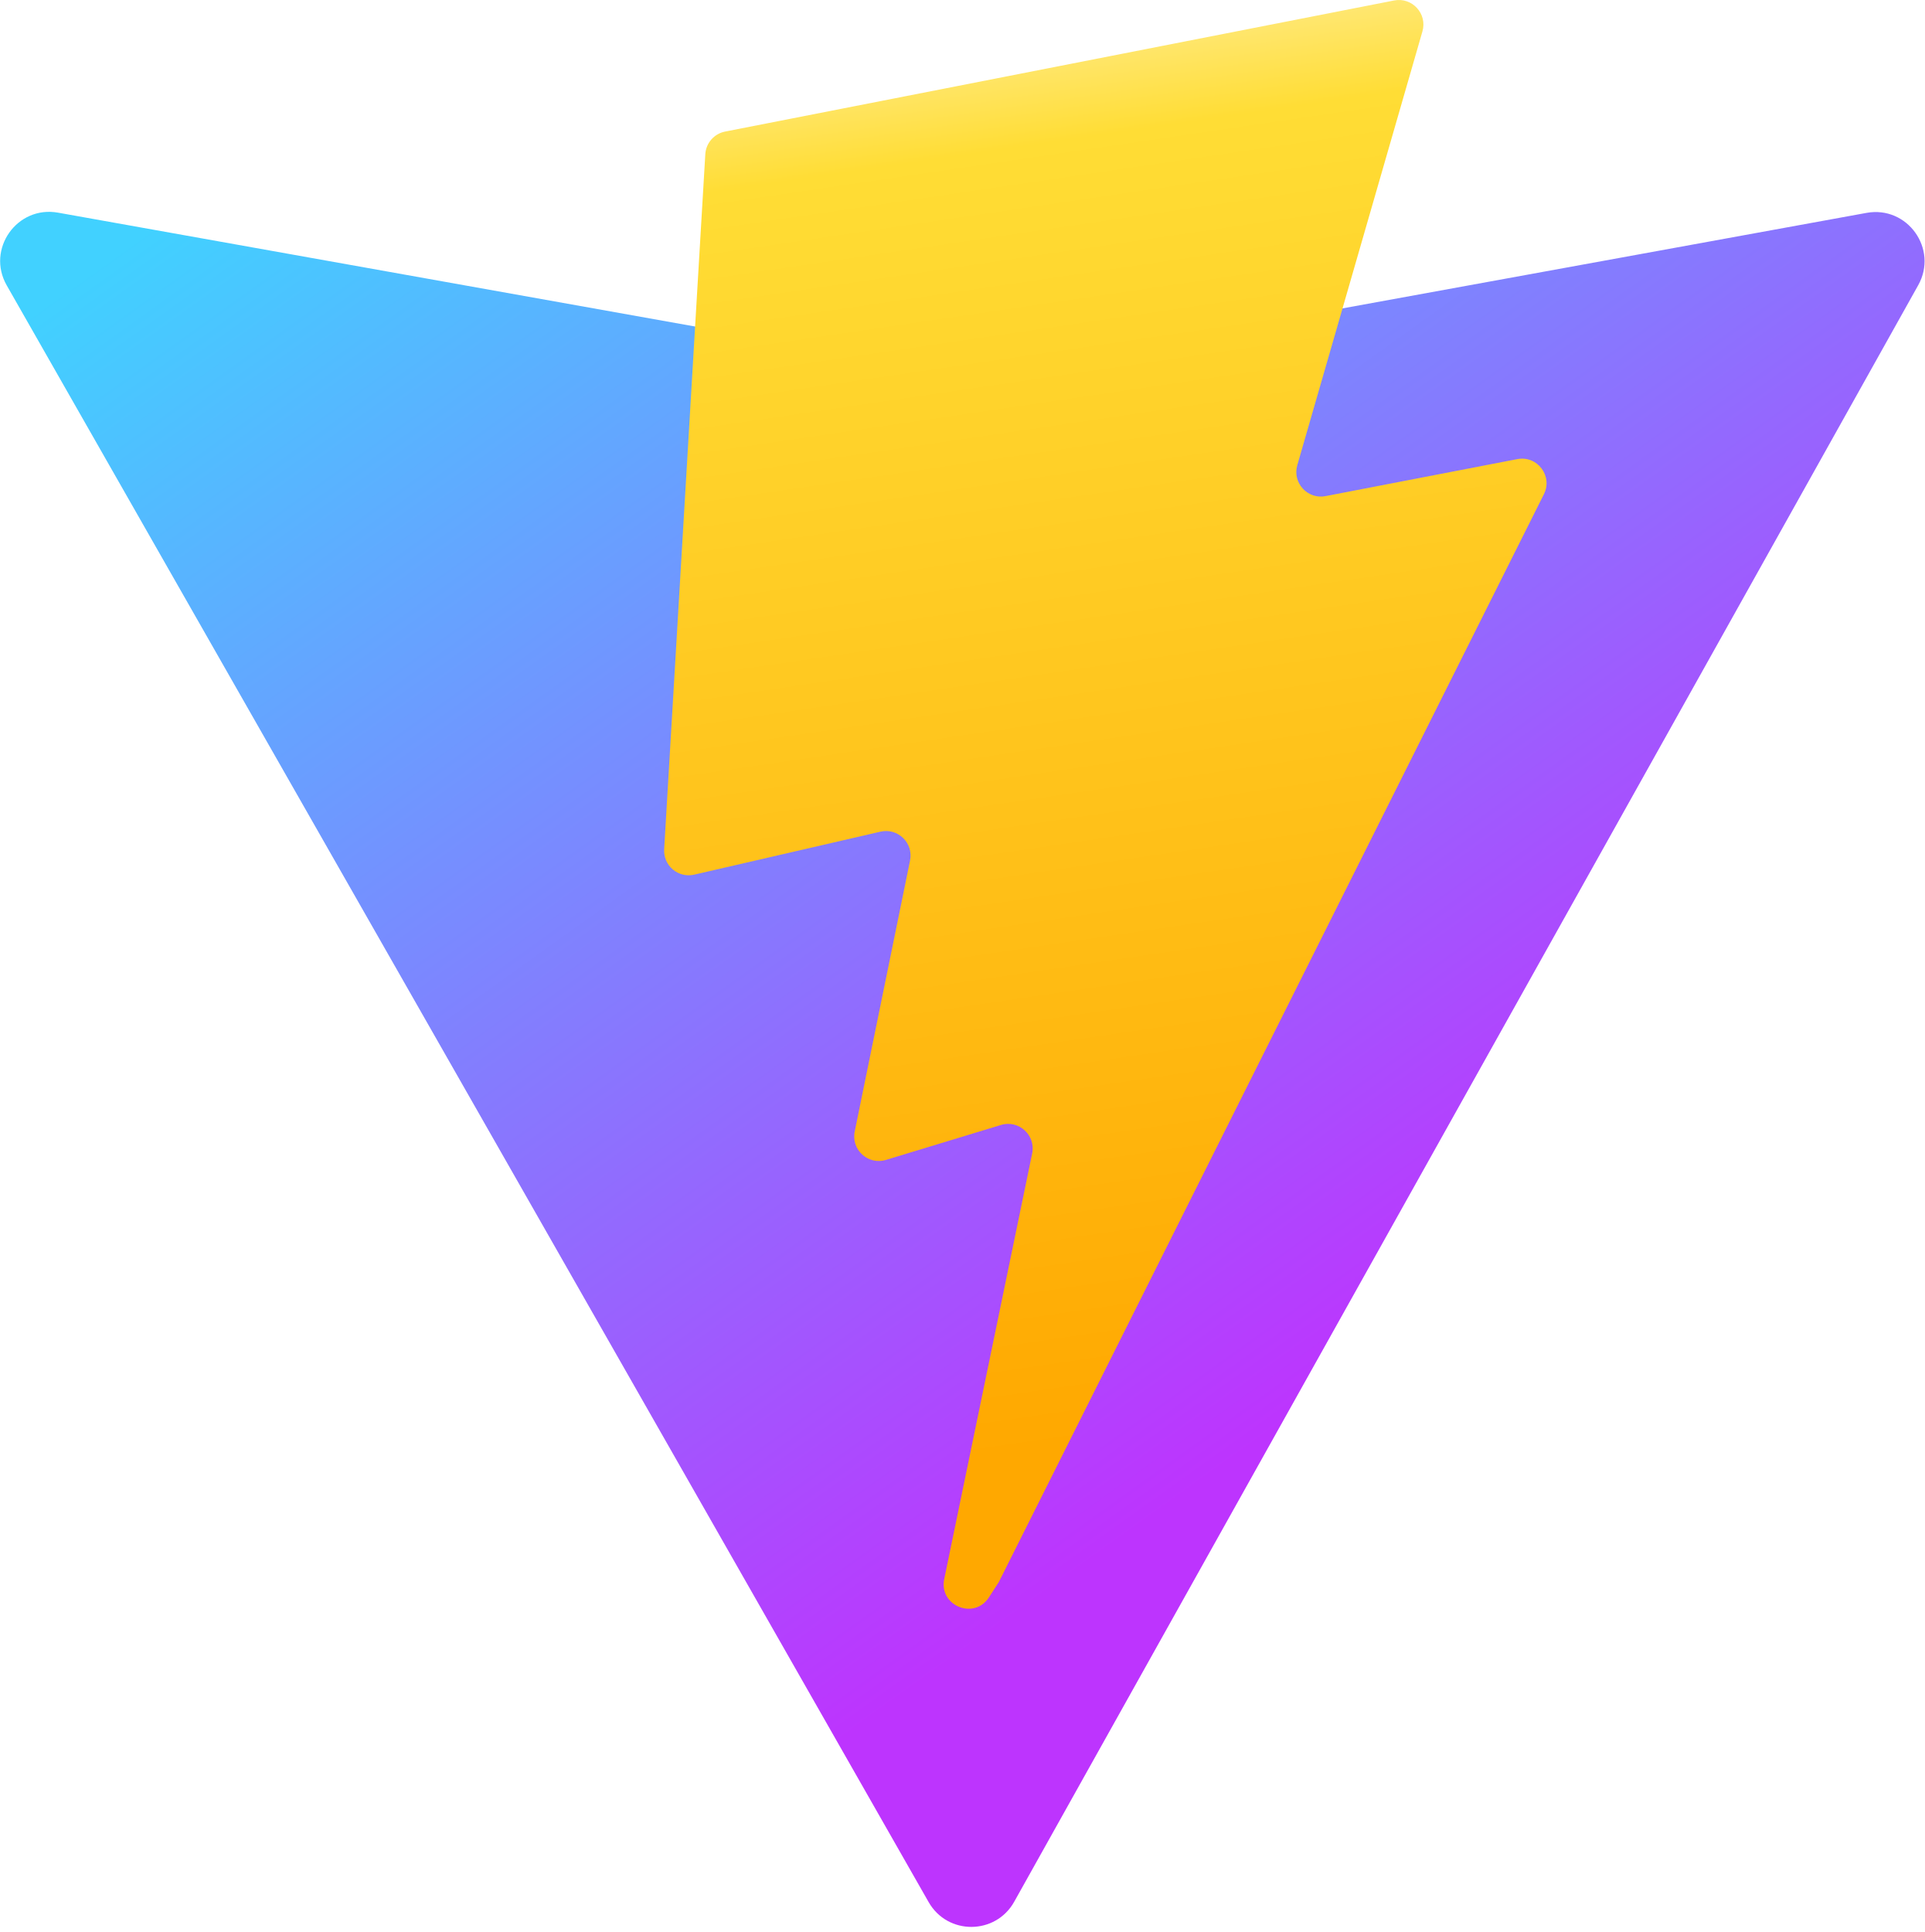
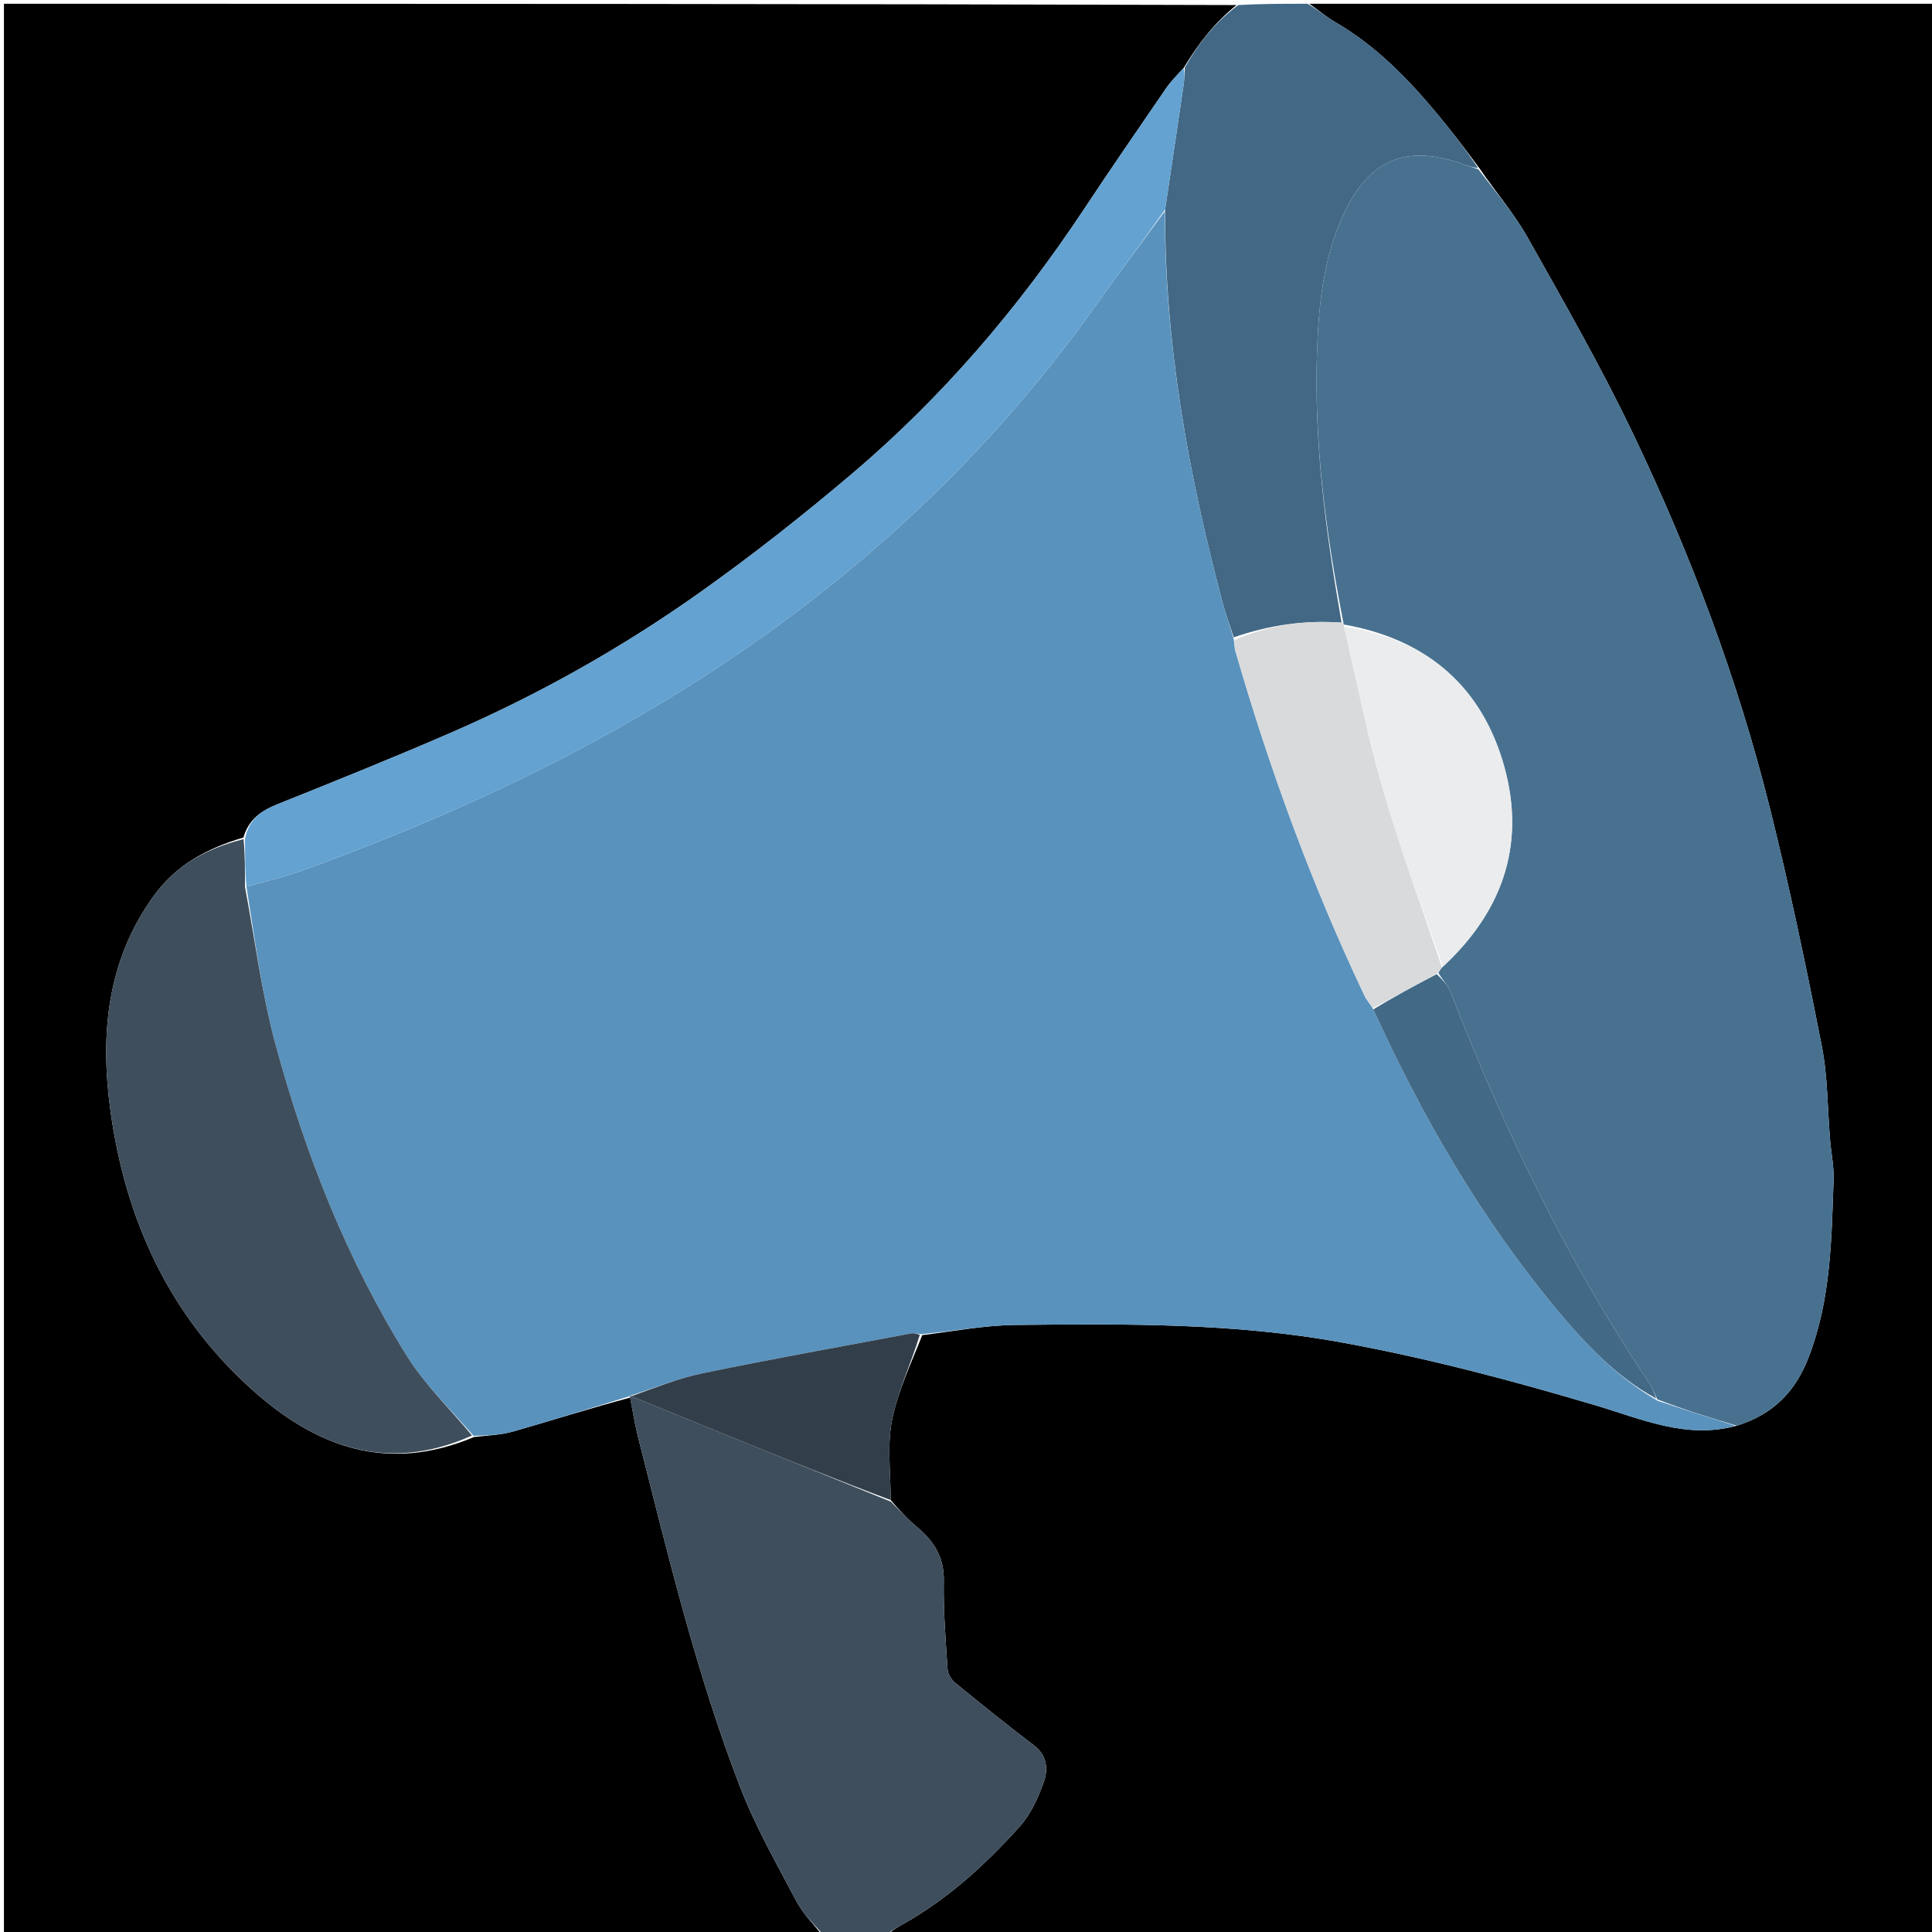
- <svg xmlns="http://www.w3.org/2000/svg" aria-hidden="true" role="img" class="iconify iconify--logos" width="31.88" height="32" preserveAspectRatio="xMidYMid meet" viewBox="0 0 256 257">
-   <defs>
-     <linearGradient id="IconifyId1813088fe1fbc01fb466" x1="-.828%" x2="57.636%" y1="7.652%" y2="78.411%">
-       <stop offset="0%" stop-color="#41D1FF" />
-       <stop offset="100%" stop-color="#BD34FE" />
-     </linearGradient>
-     <linearGradient id="IconifyId1813088fe1fbc01fb467" x1="43.376%" x2="50.316%" y1="2.242%" y2="89.03%">
-       <stop offset="0%" stop-color="#FFEA83" />
-       <stop offset="8.333%" stop-color="#FFDD35" />
-       <stop offset="100%" stop-color="#FFA800" />
-     </linearGradient>
-   </defs>
-   <path fill="url(#IconifyId1813088fe1fbc01fb466)" d="M255.153 37.938L134.897 252.976c-2.483 4.44-8.862 4.466-11.382.048L.875 37.958c-2.746-4.814 1.371-10.646 6.827-9.67l120.385 21.517a6.537 6.537 0 0 0 2.322-.004l117.867-21.483c5.438-.991 9.574 4.796 6.877 9.62Z" />
-   <path fill="url(#IconifyId1813088fe1fbc01fb467)" d="M185.432.063L96.44 17.501a3.268 3.268 0 0 0-2.634 3.014l-5.474 92.456a3.268 3.268 0 0 0 3.997 3.378l24.777-5.718c2.318-.535 4.413 1.507 3.936 3.838l-7.361 36.047c-.495 2.426 1.782 4.5 4.151 3.78l15.304-4.649c2.372-.72 4.652 1.36 4.15 3.788l-11.698 56.621c-.732 3.542 3.979 5.473 5.943 2.437l1.313-2.028l72.516-144.72c1.215-2.423-.88-5.186-3.54-4.672l-25.505 4.922c-2.396.462-4.435-1.77-3.759-4.114l16.646-57.705c.677-2.35-1.37-4.583-3.769-4.113Z" />
+ <svg xmlns="http://www.w3.org/2000/svg" version="1.1" id="Layer_1" x="0px" y="0px" width="100%" viewBox="0 0 512 512" enable-background="new 0 0 512 512" xml:space="preserve">
+   <path fill="#000000" opacity="1" stroke="none" d=" M218,513   C145.696,513 73.393,513 1.045,513   C1.045,342.433 1.045,171.867 1.045,1   C109.688,1 218.377,1 327.701,1.337   C322.103,5.802 317.6,11.46 313.672,18.033   C311.892,19.919 310.28,21.575 308.991,23.453   C301.697,34.085 294.379,44.703 287.258,55.451   C269.971,81.543 249.812,105.164 225.95,125.413   C212.881,136.503 199.369,147.157 185.39,157.069   C164.905,171.593 143.038,183.916 119.988,193.958   C104.653,200.639 89.122,206.878 73.594,213.103   C69.254,214.842 65.909,217.121 64.511,221.957   C54.741,224.828 46.569,229.313 40.63,237.568   C28.18,254.873 26.534,274.502 29.291,294.48   C33.235,323.062 44.683,348.301 66.541,368.045   C83.682,383.528 102.644,390.51 125.656,380.811   C129.412,380.404 132.852,380.268 136.066,379.347   C146.416,376.38 156.682,373.124 166.997,370.383   C167.748,374.338 168.343,377.924 169.237,381.435   C177.142,412.49 184.597,443.704 196.168,473.654   C200.195,484.077 205.81,493.91 211.047,503.829   C212.814,507.177 215.652,509.959 218,513  z" />
+   <path fill="#000000" opacity="1" stroke="none" d=" M347,1   C402.308,1 457.616,1 512.962,1   C512.962,171.564 512.962,342.127 512.962,513   C420.645,513 328.291,513 235.435,512.636   C236.49,511.433 238.062,510.623 239.598,509.752   C251.419,503.053 261.321,493.984 270.299,483.97   C273.175,480.762 275.108,476.452 276.585,472.329   C277.812,468.901 277.539,465.226 273.963,462.507   C266.867,457.112 259.919,451.519 253.023,445.869   C252.034,445.059 251.186,443.511 251.105,442.251   C250.604,434.477 249.966,426.681 250.117,418.906   C250.241,412.533 247.363,408.261 242.793,404.477   C240.399,402.494 238.312,400.142 236.045,397.538   C236.041,390.221 235.075,383.127 236.378,376.477   C237.887,368.781 241.391,361.476 244.404,353.828   C252.907,352.77 261.026,351.206 269.161,351.124   C298.03,350.834 326.852,350.533 355.533,355.762   C378.491,359.947 400.89,365.899 423.191,372.537   C435.121,376.088 446.887,381.459 460.264,377.83   C469.817,374.83 475.718,368.969 479.295,359.726   C485.219,344.418 485.368,328.507 485.923,312.577   C486.043,309.15 485.298,305.698 485.006,302.253   C484.297,293.873 484.394,285.339 482.78,277.14   C478.608,255.944 474.195,234.769 468.95,213.818   C460.402,179.676 448.012,146.807 432.85,115.091   C424.353,97.316 414.528,80.158 404.857,62.972   C401.269,56.596 396.41,50.936 392.074,44.598   C388.469,39.742 385.011,35.163 381.355,30.747   C373.43,21.173 364.88,12.279 353.987,5.946   C351.53,4.517 349.323,2.66 347,1  z" />
+   <path fill="#3E4E5C" opacity="1" stroke="none" d=" M236.086,397.957   C238.312,400.142 240.399,402.494 242.793,404.477   C247.363,408.261 250.241,412.533 250.117,418.906   C249.966,426.681 250.604,434.477 251.105,442.251   C251.186,443.511 252.034,445.059 253.023,445.869   C259.919,451.519 266.867,457.112 273.963,462.507   C277.539,465.226 277.812,468.901 276.585,472.329   C275.108,476.452 273.175,480.762 270.299,483.97   C261.321,493.984 251.419,503.053 239.598,509.752   C238.062,510.623 236.49,511.433 234.968,512.636   C229.645,513 224.29,513 218.468,513   C215.652,509.959 212.814,507.177 211.047,503.829   C205.81,493.91 200.195,484.077 196.168,473.654   C184.597,443.704 177.142,412.49 169.237,381.435   C168.343,377.924 167.748,374.338 166.964,370.379   C166.913,369.972 166.924,369.905 167.281,370.015   C176.112,373.595 184.578,377.084 193.061,380.53   C207.397,386.354 221.744,392.15 236.086,397.957  z" />
+   <path fill="#426885" opacity="1" stroke="none" d=" M346.532,1   C349.323,2.66 351.53,4.517 353.987,5.946   C364.88,12.279 373.43,21.173 381.355,30.747   C385.011,35.163 388.469,39.742 391.709,44.506   C390.301,44.386 389.195,44.026 388.103,43.629   C372.584,37.988 362.643,42.218 355.833,57.239   C350.784,68.377 349.52,80.26 349.052,92.233   C348.091,116.779 351.332,140.958 355.532,165.009   C345.436,164.269 336.141,165.73 326.949,168.905   C325.812,165.573 324.769,162.595 323.963,159.554   C314.952,125.596 308.62,91.239 308.777,55.485   C310.461,44.13 312.097,33.231 313.69,22.326   C313.902,20.869 313.895,19.38 313.989,17.906   C317.6,11.46 322.103,5.802 328.168,1.337   C334.021,1 340.042,1 346.532,1  z" />
+   <path fill="#5992BD" opacity="1" stroke="none" d=" M308.714,55.939   C308.62,91.239 314.952,125.596 323.963,159.554   C324.769,162.595 325.812,165.573 326.928,169.294   C327.194,170.83 327.152,171.688 327.377,172.468   C336.431,203.839 347.628,234.409 361.637,263.923   C362.188,265.084 363.12,266.064 363.943,267.489   C376.999,296.207 392.581,322.984 412.566,347.04   C420.227,356.263 428.441,364.944 439.278,371.206   C446.335,373.563 453.116,375.716 459.896,377.868   C446.887,381.459 435.121,376.088 423.191,372.537   C400.89,365.899 378.491,359.947 355.533,355.762   C326.852,350.533 298.03,350.834 269.161,351.124   C261.026,351.206 252.907,352.77 244.133,353.565   C242.828,353.431 242.144,353.242 241.517,353.359   C223.079,356.827 204.604,360.123 186.234,363.925   C179.666,365.284 173.353,367.876 166.924,369.905   C166.924,369.905 166.913,369.972 166.947,369.976   C156.682,373.124 146.416,376.38 136.066,379.347   C132.852,380.268 129.412,380.404 125.504,380.517   C119.204,373.283 112.595,366.984 107.909,359.482   C91.935,333.907 80.983,306.009 73.077,277.031   C69.334,263.312 67.579,249.05 65.314,234.978   C70.496,233.533 75.383,232.407 80.063,230.711   C110.624,219.635 140.292,206.614 168.484,190.309   C216.98,162.262 258.259,126.247 290.776,80.433   C296.633,72.181 302.729,64.099 308.714,55.939  z" />
+   <path fill="#3E4E5C" opacity="1" stroke="none" d=" M64.923,235.033   C67.579,249.05 69.334,263.312 73.077,277.031   C80.983,306.009 91.935,333.907 107.909,359.482   C112.595,366.984 119.204,373.283 125.084,380.429   C102.644,390.51 83.682,383.528 66.541,368.045   C44.683,348.301 33.235,323.062 29.291,294.48   C26.534,274.502 28.18,254.873 40.63,237.568   C46.569,229.313 54.741,224.828 64.551,222.383   C64.952,226.861 64.937,230.947 64.923,235.033  z" />
+   <path fill="#63A2D1" opacity="1" stroke="none" d=" M65.314,234.978   C64.937,230.947 64.952,226.861 64.926,222.349   C65.909,217.121 69.254,214.842 73.594,213.103   C89.122,206.878 104.653,200.639 119.988,193.958   C143.038,183.916 164.905,171.593 185.39,157.069   C199.369,147.157 212.881,136.503 225.95,125.413   C249.812,105.164 269.971,81.543 287.258,55.451   C294.379,44.703 301.697,34.085 308.991,23.453   C310.28,21.575 311.892,19.919 313.672,18.033   C313.895,19.38 313.902,20.869 313.69,22.326   C312.097,33.231 310.461,44.13 308.777,55.485   C302.729,64.099 296.633,72.181 290.776,80.433   C258.259,126.247 216.98,162.262 168.484,190.309   C140.292,206.614 110.624,219.635 80.063,230.711   C75.383,232.407 70.496,233.533 65.314,234.978  z" />
+   <path fill="#487190" opacity="1" stroke="none" d=" M460.264,377.83   C453.116,375.716 446.335,373.563 439.214,370.854   C438.324,369.098 437.933,367.792 437.205,366.713   C415.319,334.247 398.545,299.191 384.366,262.804   C383.681,261.048 382.189,259.606 381.186,257.79   C381.567,257.137 381.834,256.712 382.413,256.147   C398.906,240.871 404.652,222.429 398.093,201.287   C391.777,180.925 377.169,169.193 356.078,165.498   C356.074,165.324 355.998,164.985 355.998,164.985   C351.332,140.958 348.091,116.779 349.052,92.233   C349.52,80.26 350.784,68.377 355.833,57.239   C362.643,42.218 372.584,37.988 388.103,43.629   C389.195,44.026 390.301,44.386 391.766,44.856   C396.41,50.936 401.269,56.596 404.857,62.972   C414.528,80.158 424.353,97.316 432.85,115.091   C448.012,146.807 460.402,179.676 468.95,213.818   C474.195,234.769 478.608,255.944 482.78,277.14   C484.394,285.339 484.297,293.873 485.006,302.253   C485.298,305.698 486.043,309.15 485.923,312.577   C485.368,328.507 485.219,344.418 479.295,359.726   C475.718,368.969 469.817,374.83 460.264,377.83  z" />
+   <path fill="#323F4B" opacity="1" stroke="none" d=" M167.281,370.015   C173.353,367.876 179.666,365.284 186.234,363.925   C204.604,360.123 223.079,356.827 241.517,353.359   C242.144,353.242 242.828,353.431 243.757,353.739   C241.391,361.476 237.887,368.781 236.378,376.477   C235.075,383.127 236.041,390.221 236.045,397.538   C221.744,392.15 207.397,386.354 193.061,380.53   C184.578,377.084 176.112,373.595 167.281,370.015  z" />
+   <path fill="#D8DADB" opacity="1" stroke="none" d=" M382.101,256.287   C381.834,256.712 381.567,257.137 380.866,257.915   C374.913,261.222 369.394,264.175 363.874,267.129   C363.12,266.064 362.188,265.084 361.637,263.923   C347.628,234.409 336.431,203.839 327.377,172.468   C327.152,171.688 327.194,170.83 327.132,169.619   C336.141,165.73 345.436,164.269 355.532,165.009   C355.998,164.985 356.074,165.324 356.15,165.905   C359.587,180.694 362.388,195.065 366.456,209.067   C371.08,224.979 376.837,240.561 382.101,256.287  z" />
+   <path fill="#426986" opacity="1" stroke="none" d=" M363.943,267.489   C369.394,264.175 374.913,261.222 380.753,258.143   C382.189,259.606 383.681,261.048 384.366,262.804   C398.545,299.191 415.319,334.247 437.205,366.713   C437.933,367.792 438.324,369.098 438.937,370.65   C428.441,364.944 420.227,356.263 412.566,347.04   C392.581,322.984 376.999,296.207 363.943,267.489  z" />
+   <path fill="#EAECED" opacity="1" stroke="none" d=" M382.413,256.147   C376.837,240.561 371.08,224.979 366.456,209.067   C362.388,195.065 359.587,180.694 356.155,166.079   C377.169,169.193 391.777,180.925 398.093,201.287   C404.652,222.429 398.906,240.871 382.413,256.147  z" />
</svg>
